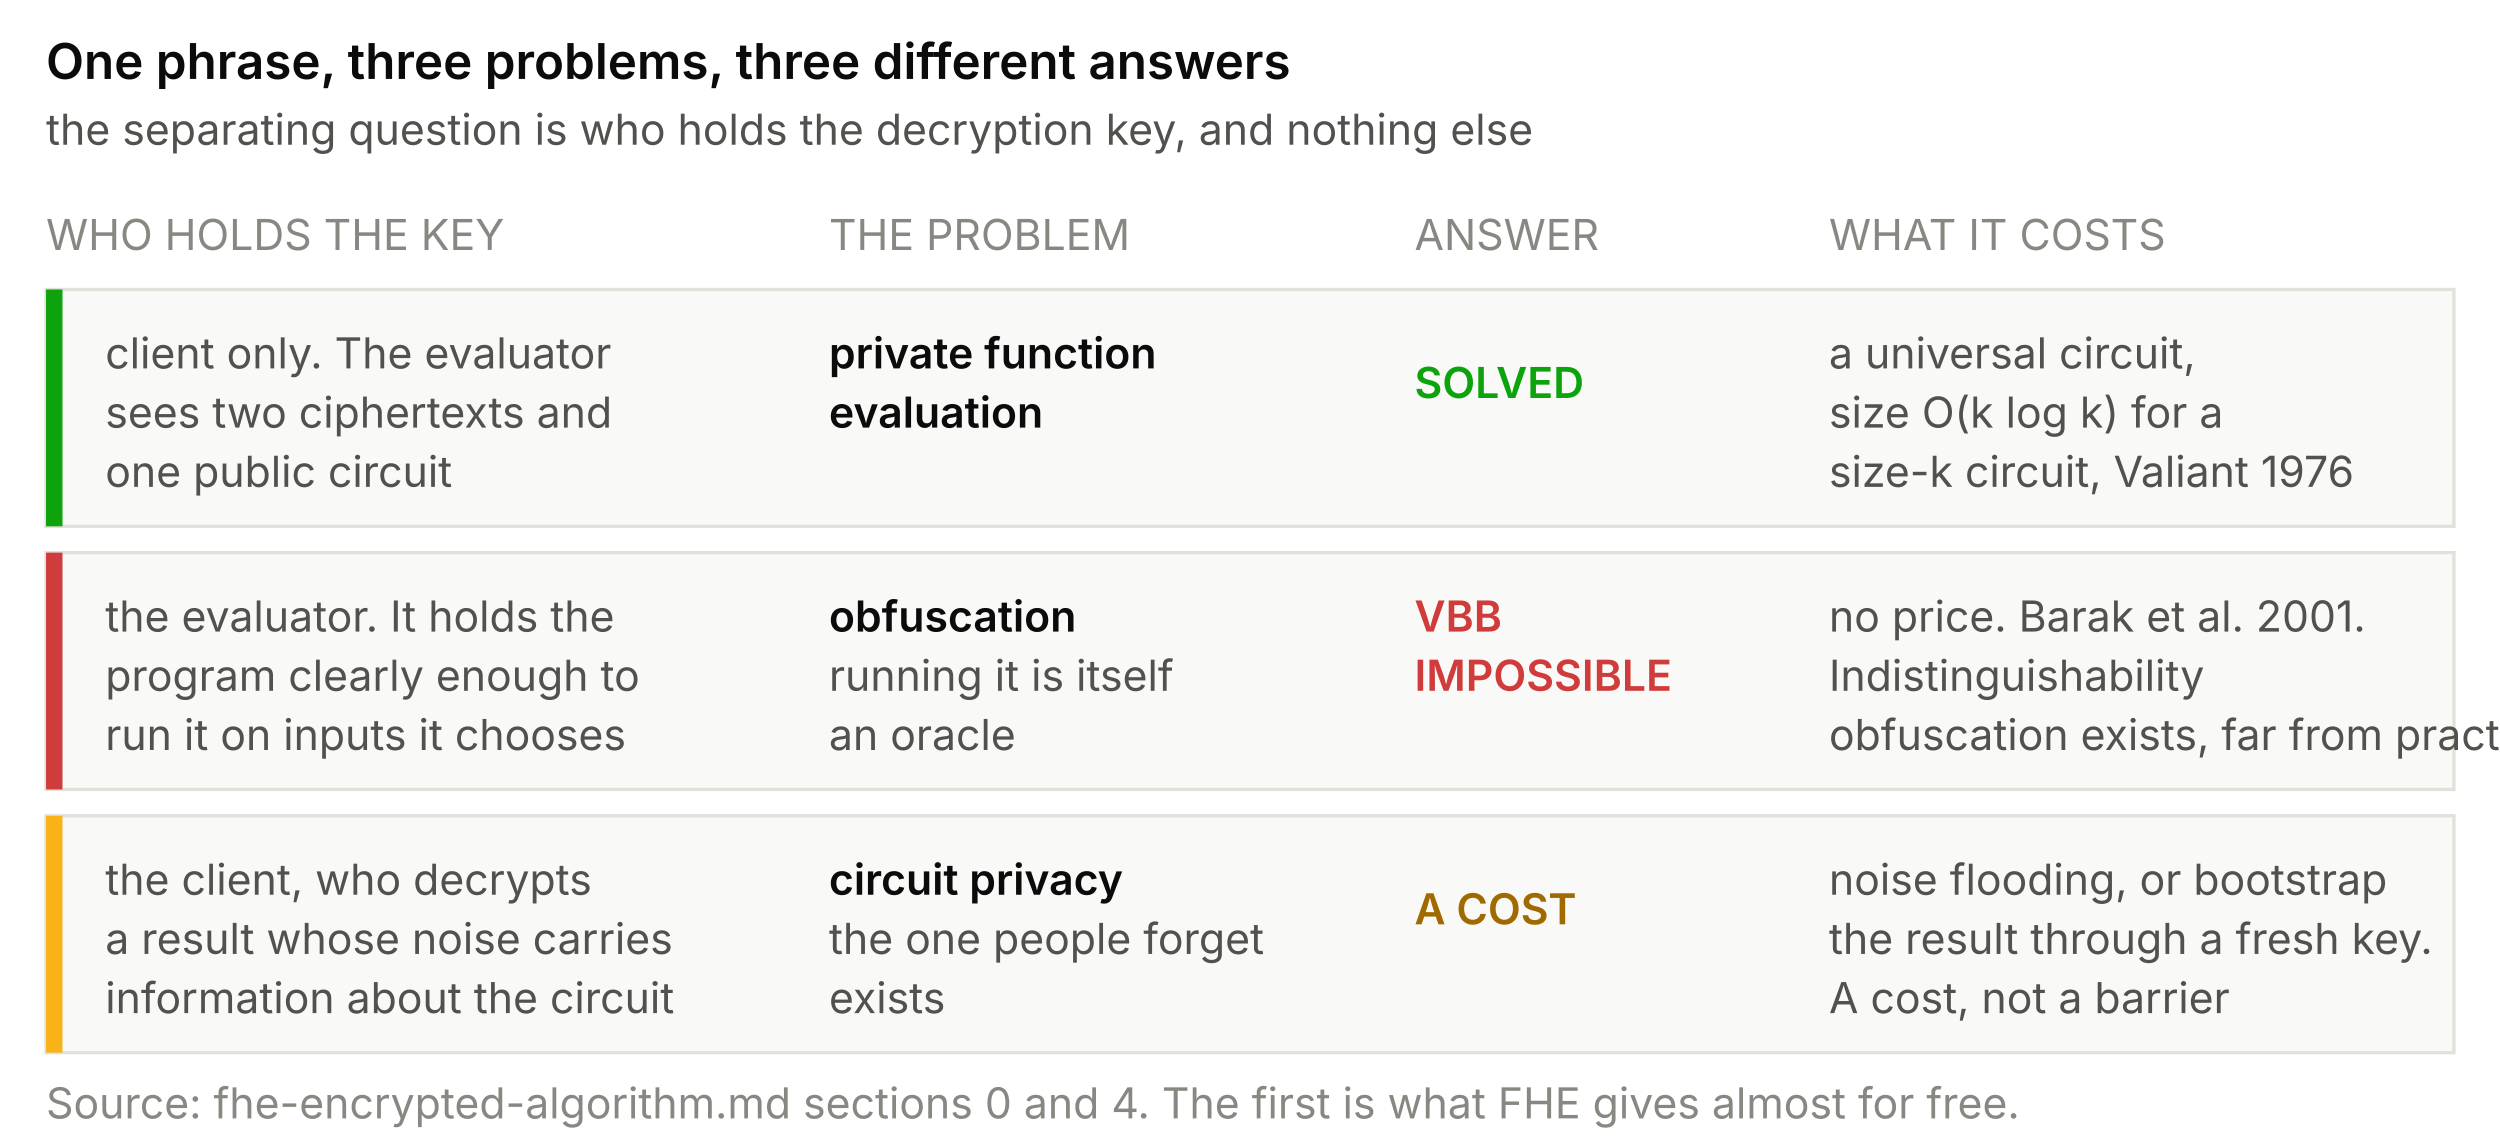
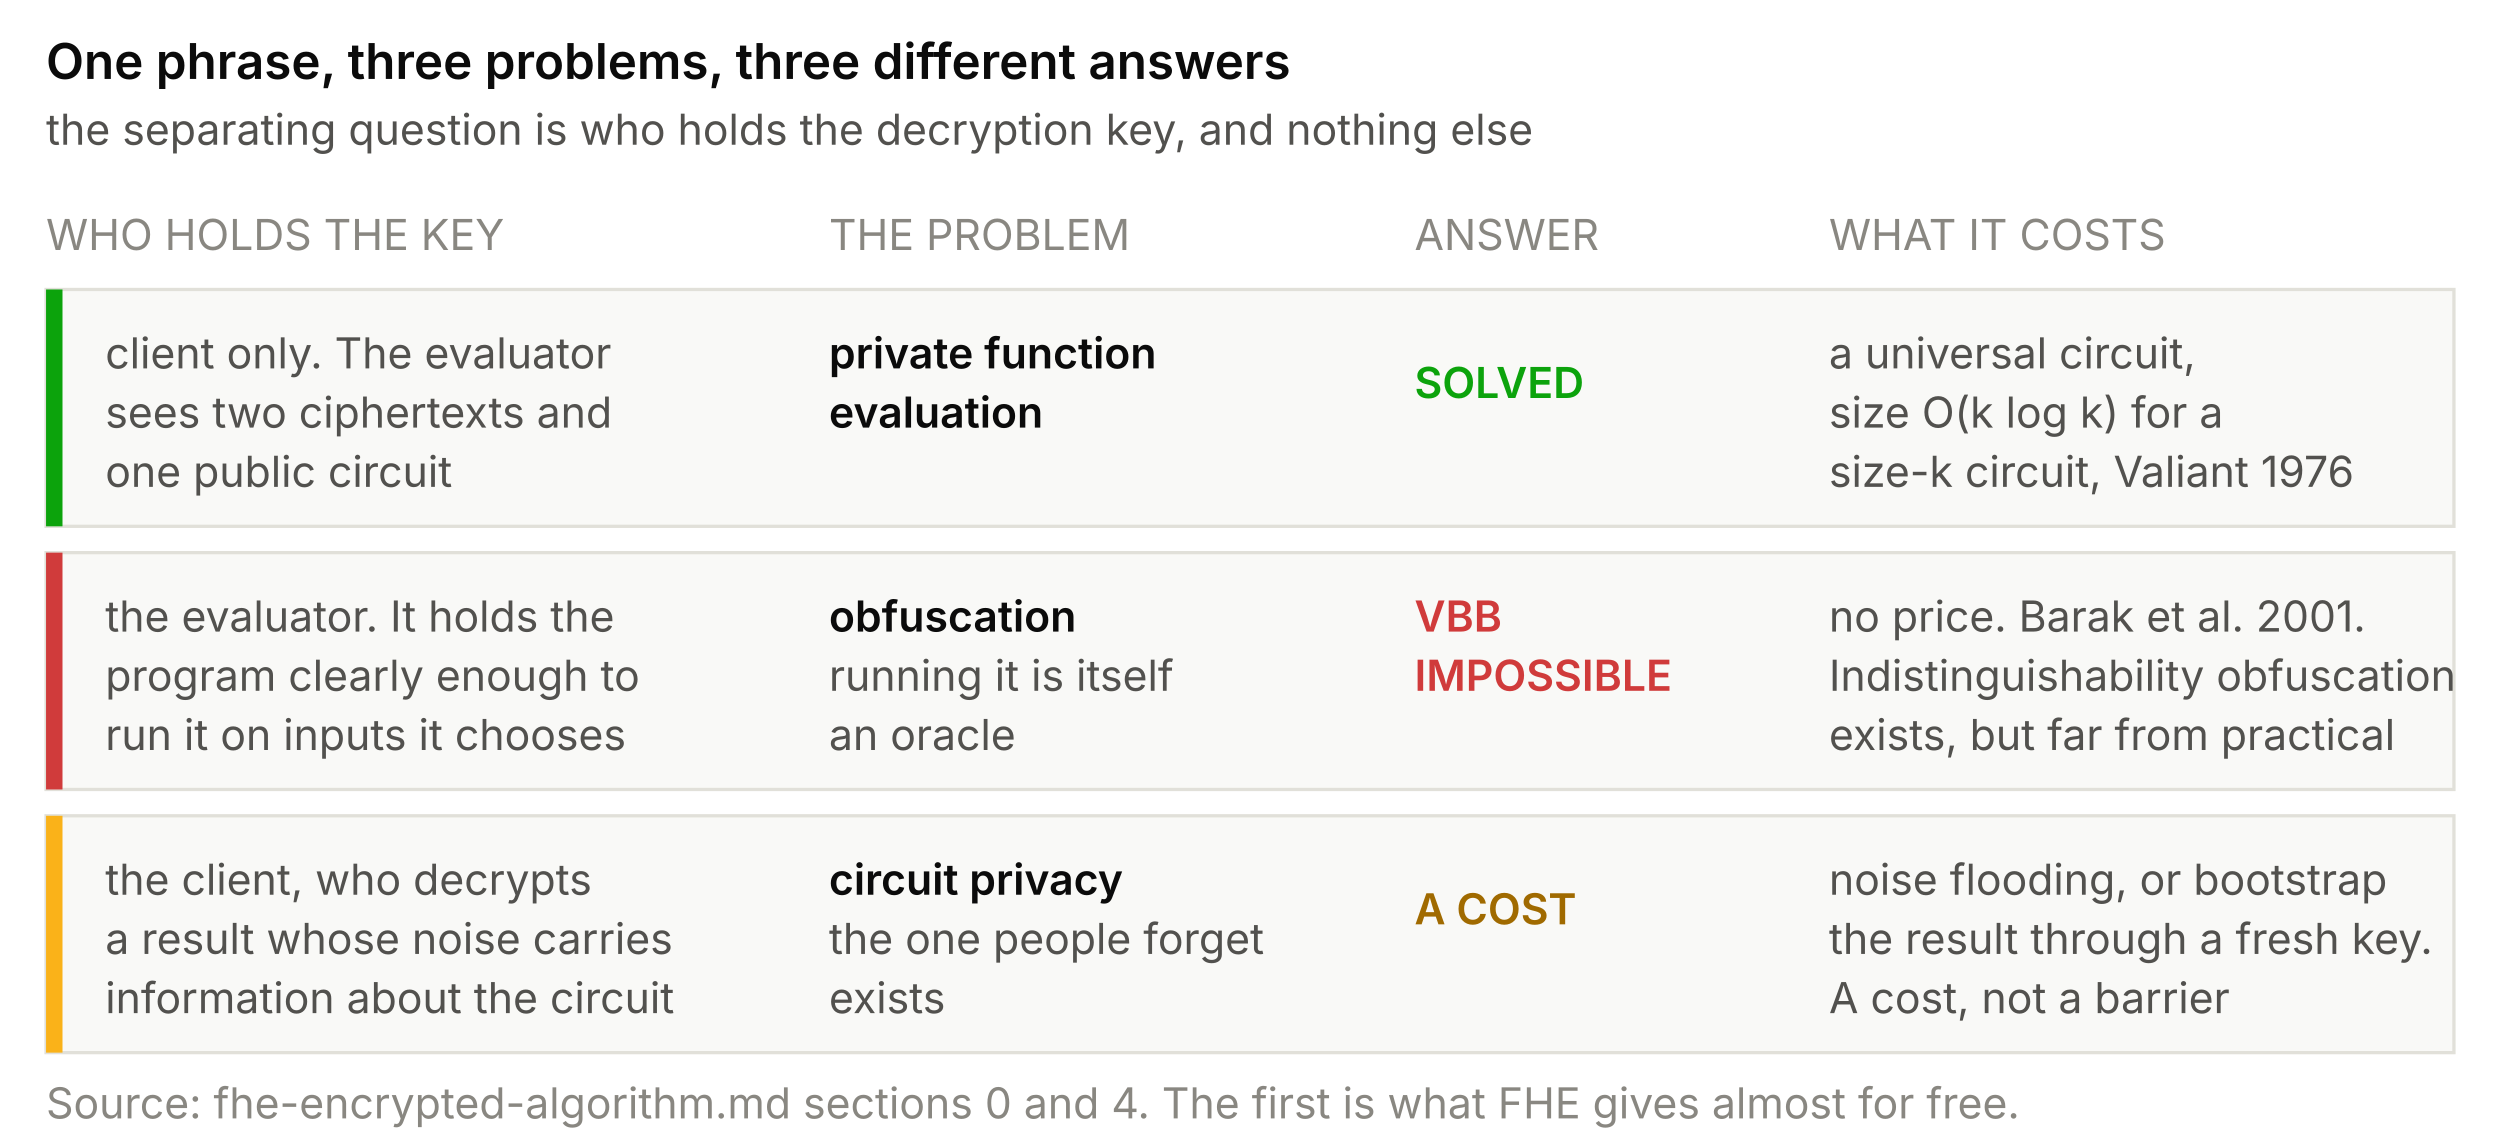
<svg xmlns="http://www.w3.org/2000/svg" class="tsfig" viewBox="0 0 760 348" role="img" aria-labelledby="c1t c1d">
  <style>
.tsfig{display:block;width:100%;height:auto;max-width:760px;margin:0 auto;background:#fcfcfb;font-family:system-ui,-apple-system,"Segoe UI",sans-serif}
.tsfig text{fill:#52514e;font-size:13px}
.tsfig .hd{fill:#0b0b0b;font-size:15px;font-weight:600}
.tsfig .sh{fill:#0b0b0b;font-size:14px;font-weight:600}
- .tsfig .mu{fill:#898781}
- .tsfig .e{text-anchor:end}
- .tsfig .m{text-anchor:middle}
- .tsfig .val,.tsfig .lbl{fill:#0b0b0b;font-weight:600}
- .tsfig .good{fill:#0ca30c;font-weight:600}
- .tsfig .crt{fill:#d03b3b;font-weight:600}
- .tsfig .wrn{fill:#a06a00;font-weight:600}
+ .tsfig .mu{fill:#898781;font-size:13px}
+ .tsfig .e{text-anchor:end;font-size:13px}
+ .tsfig .m{text-anchor:middle;font-size:13px}
+ .tsfig .val,.tsfig .lbl{fill:#0b0b0b;font-weight:600;font-size:13px}
+ .tsfig .good{fill:#0ca30c;font-weight:600;font-size:13px}
+ .tsfig .crt{fill:#d03b3b;font-weight:600;font-size:13px}
+ .tsfig .wrn{fill:#a06a00;font-weight:600;font-size:13px}
.tsfig .g{stroke:#e1e0d9;stroke-width:1}
.tsfig .ax{stroke:#c3c2b7;stroke-width:1}
.tsfig .card{fill:#f9f9f7;stroke:#e1e0d9;stroke-width:1}
.tsfig .dash{fill:none;stroke:#898781;stroke-width:2;stroke-dasharray:7 5}
.tsfig .ln{fill:none;stroke-width:2;stroke-linejoin:round}
.tsfig .mk{stroke:#fcfcfb;stroke-width:2}
.tsfig .s1{fill:#2a78d6}
.tsfig .s2{fill:#eb6834}
.tsfig .s3{fill:#1baf7a}
.tsfig .s1k{stroke:#2a78d6}
.tsfig .s2k{stroke:#eb6834}
.tsfig .s3k{stroke:#1baf7a}
.tsfig .arw{fill:none;stroke:#898781;stroke-width:2}
</style>
  <text class="hd" x="14" y="24">One phrase, three problems, three different answers</text>
  <text x="14" y="44">the separating question is who holds the decryption key, and nothing else</text>
  <text class="mu" x="14" y="76">WHO HOLDS THE KEY</text>
  <text class="mu" x="252" y="76">THE PROBLEM</text>
  <text class="mu" x="430" y="76">ANSWER</text>
  <text class="mu" x="556" y="76">WHAT IT COSTS</text>
  <rect class="card" x="14" y="88" width="732" height="72" />
  <rect x="14" y="88" width="5" height="72" fill="#0ca30c" />
  <text x="32" y="112">client only. The evaluator</text>
  <text x="32" y="130">sees two ciphertexts and</text>
  <text x="32" y="148">one public circuit</text>
  <text class="lbl" x="252" y="112">private function</text>
  <text class="lbl" x="252" y="130">evaluation</text>
  <text class="good" x="430" y="121">SOLVED</text>
  <text x="556" y="112">a universal circuit,</text>
  <text x="556" y="130">size O(k log k) for a</text>
  <text x="556" y="148">size-k circuit, Valiant 1976</text>
  <rect class="card" x="14" y="168" width="732" height="72" />
  <rect x="14" y="168" width="5" height="72" fill="#d03b3b" />
  <text x="32" y="192">the evaluator. It holds the</text>
  <text x="32" y="210">program clearly enough to</text>
  <text x="32" y="228">run it on inputs it chooses</text>
  <text class="lbl" x="252" y="192">obfuscation</text>
  <text x="252" y="210">running it is itself</text>
  <text x="252" y="228">an oracle</text>
  <text class="crt" x="430" y="192">VBB</text>
  <text class="crt" x="430" y="210">IMPOSSIBLE</text>
-   <text x="556" y="192">no price. Barak et al. 2001.</text>
-   <text x="556" y="210">Indistinguishability</text>
-   <text x="556" y="228">obfuscation exists, far from practical</text>
+   <text font-size="13" x="556" y="192">no price. Barak et al. 2001.</text>
+   <text font-size="13" x="556" y="210">Indistinguishability obfuscation</text>
+   <text font-size="13" x="556" y="228">exists, but far from practical</text>
  <rect class="card" x="14" y="248" width="732" height="72" />
  <rect x="14" y="248" width="5" height="72" fill="#fab219" />
  <text x="32" y="272">the client, who decrypts</text>
  <text x="32" y="290">a result whose noise carries</text>
  <text x="32" y="308">information about the circuit</text>
  <text class="lbl" x="252" y="272">circuit privacy</text>
  <text x="252" y="290">the one people forget</text>
  <text x="252" y="308">exists</text>
  <text class="wrn" x="430" y="281">A COST</text>
-   <text x="556" y="272">noise flooding, or bootstrap</text>
-   <text x="556" y="290">the result through a fresh key.</text>
-   <text x="556" y="308">A cost, not a barrier</text>
+   <text font-size="13" x="556" y="272">noise flooding, or bootstrap</text>
+   <text font-size="13" x="556" y="290">the result through a fresh key.</text>
+   <text font-size="13" x="556" y="308">A cost, not a barrier</text>
  <text class="mu" x="14" y="340">Source: fhe-encrypted-algorithm.md sections 0 and 4. The first is what FHE gives almost for free.</text>
</svg>
